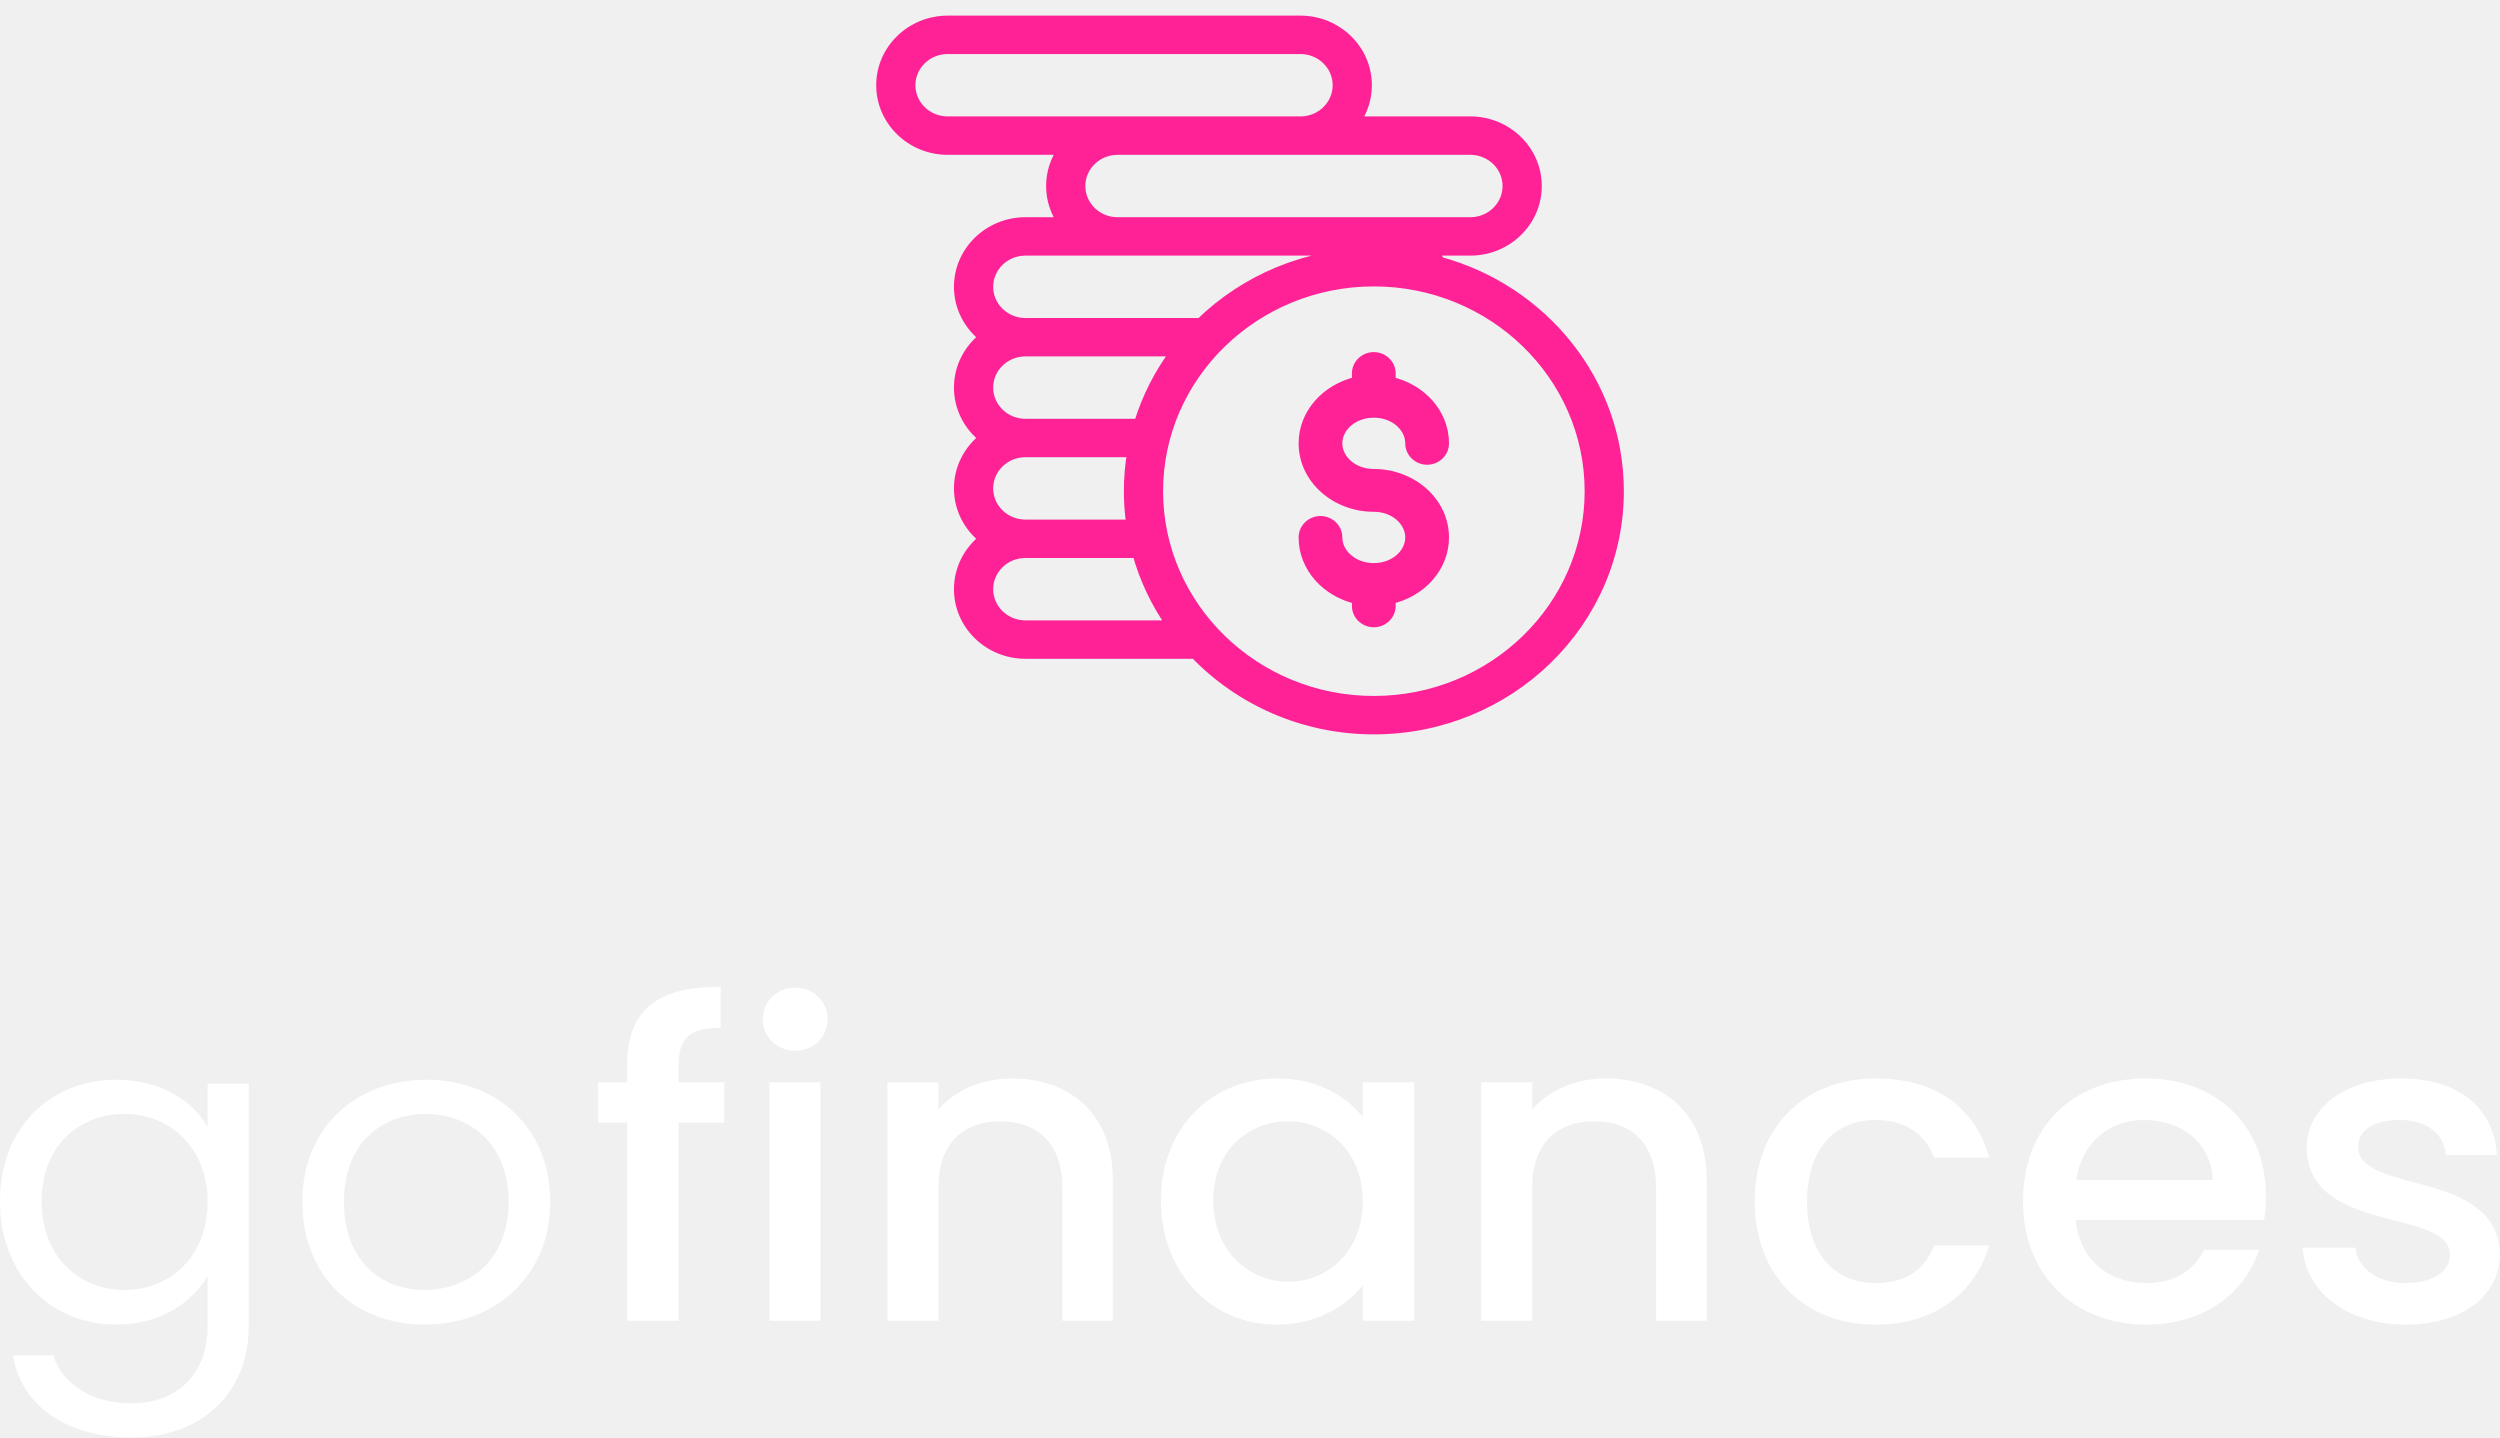
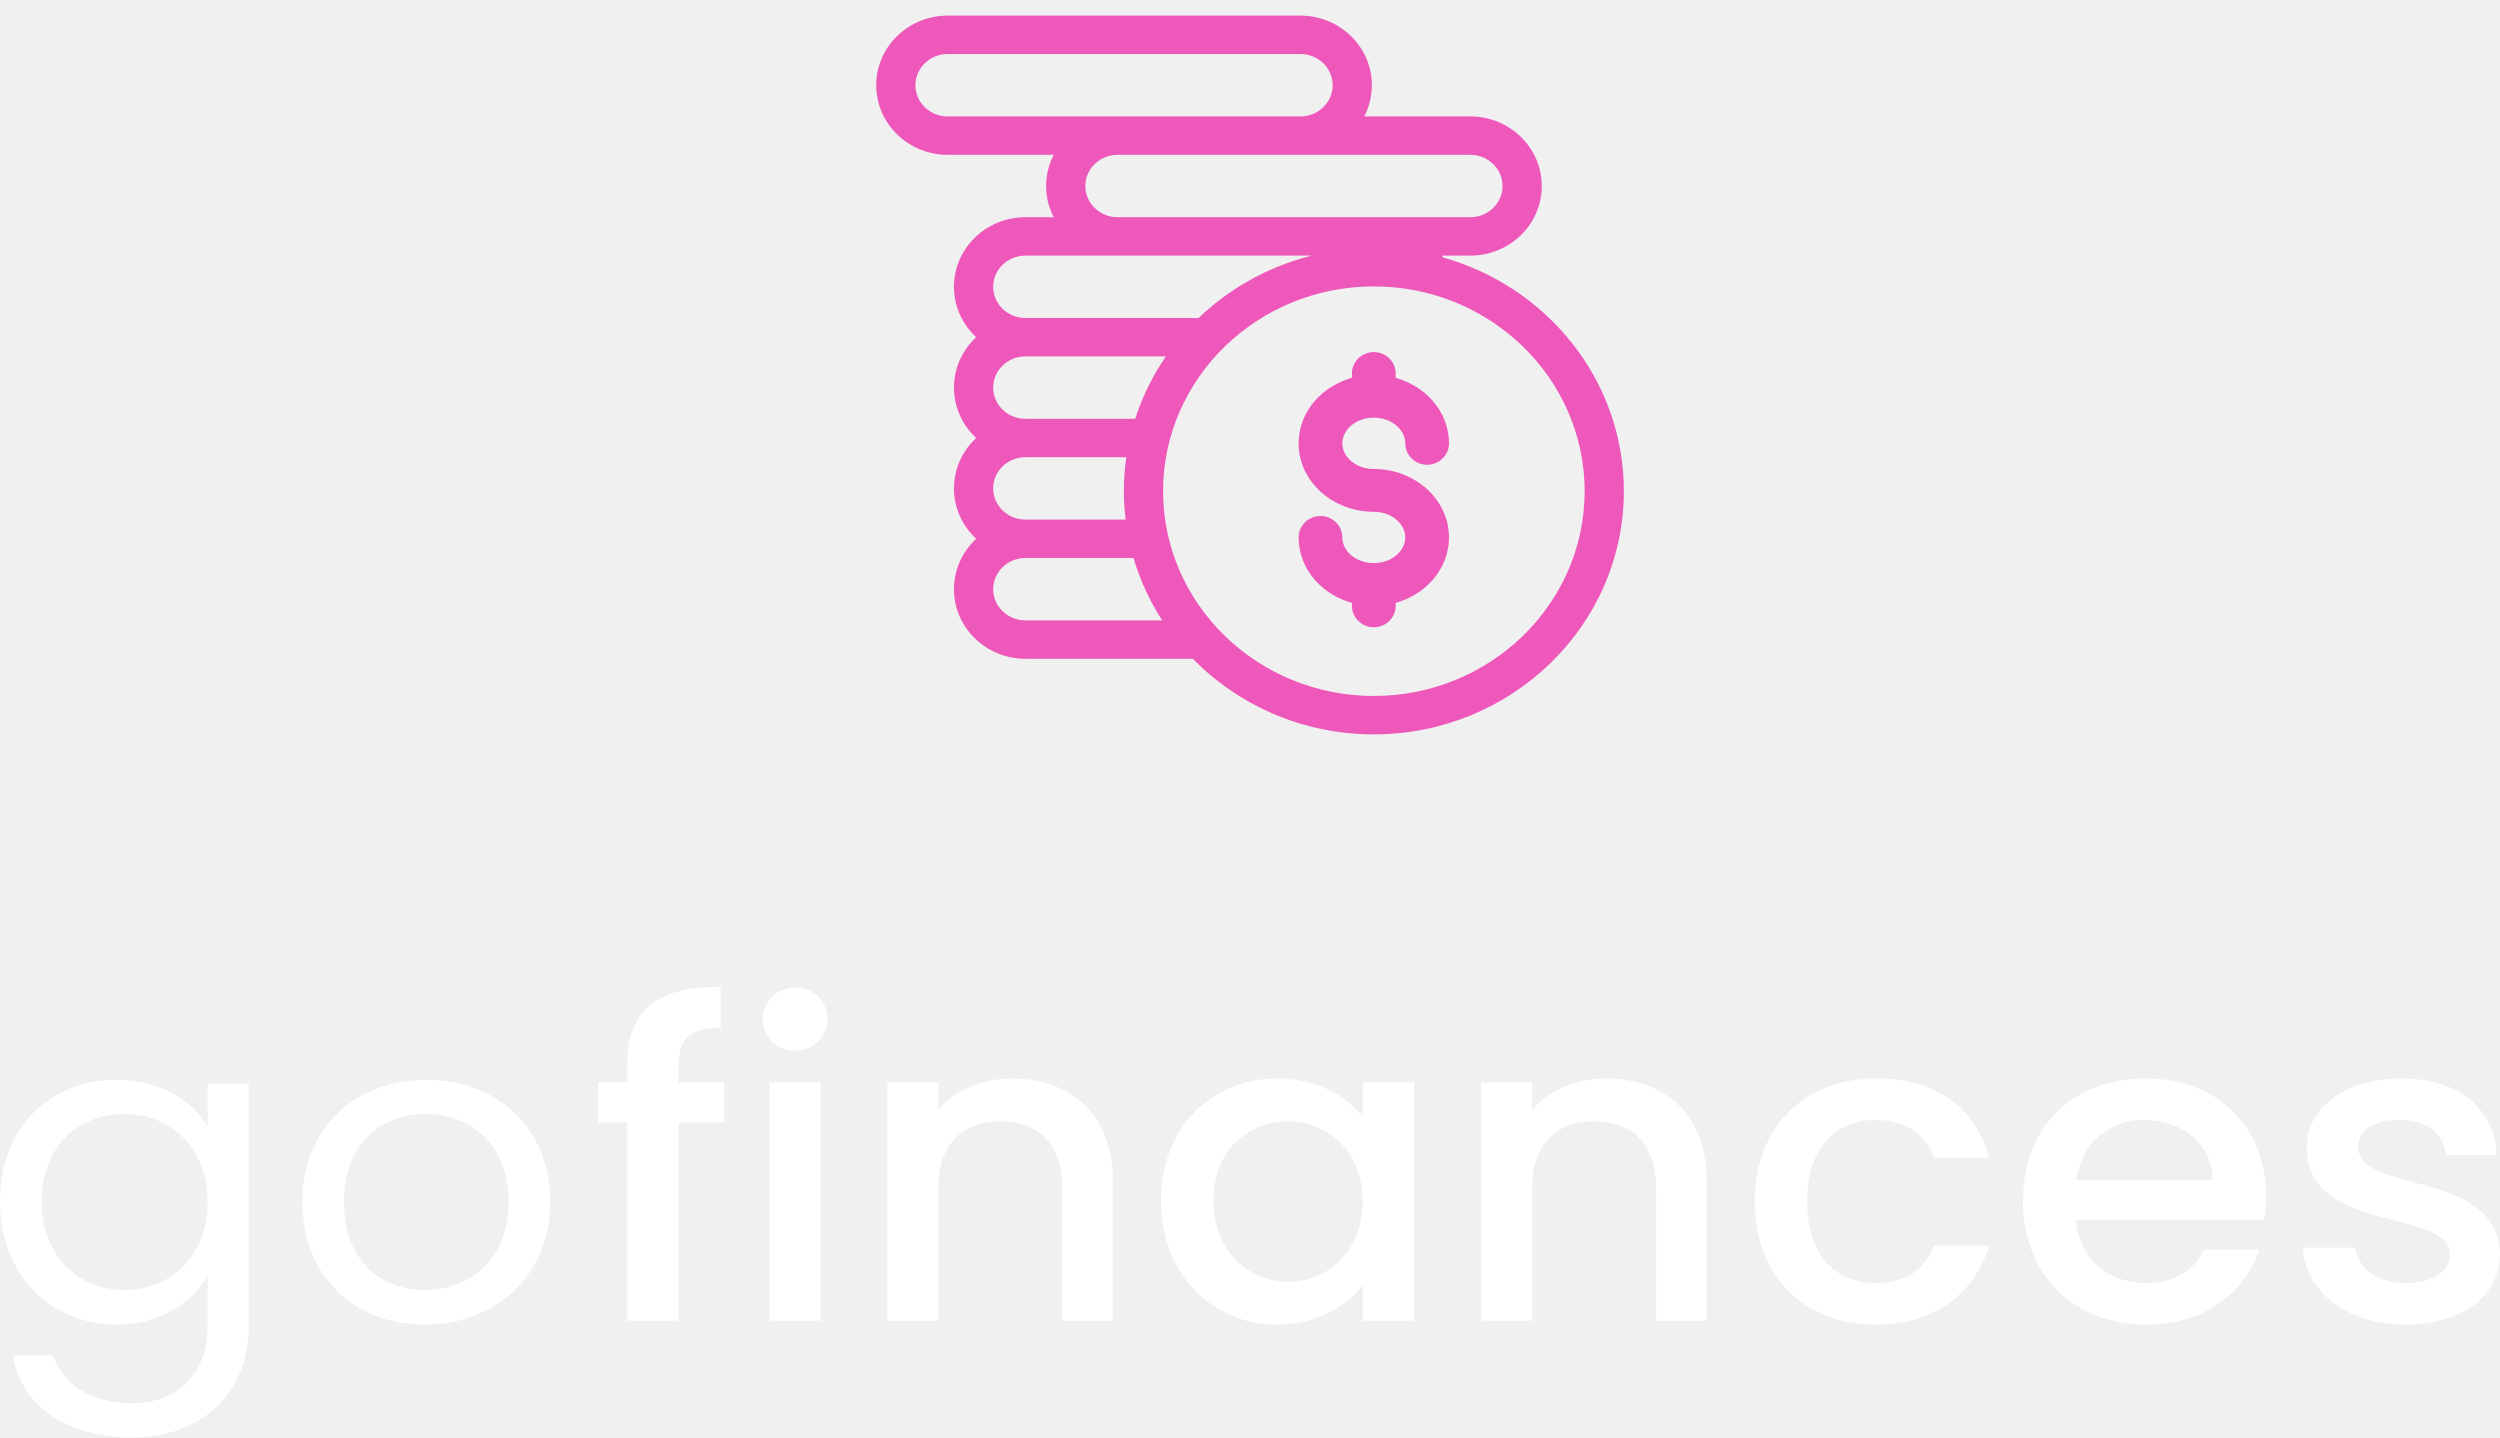
<svg xmlns="http://www.w3.org/2000/svg" width="120" height="69" viewBox="0 0 120 69" fill="none">
-   <path fill-rule="evenodd" clip-rule="evenodd" d="M68.777 12.02C68.897 12.19 69 12.374 69.084 12.569C74.044 13.907 77.695 18.335 77.695 23.577C77.695 29.876 72.424 35 65.945 35C62.563 35 59.51 33.603 57.365 31.372H49.219C47.466 31.372 46.04 29.985 46.04 28.281C46.04 27.302 46.511 26.428 47.244 25.862C46.511 25.295 46.04 24.422 46.04 23.443C46.04 22.464 46.511 21.59 47.244 21.024C46.511 20.457 46.04 19.584 46.04 18.605C46.04 17.626 46.511 16.753 47.244 16.186C46.511 15.619 46.04 14.746 46.04 13.767C46.04 12.062 47.466 10.676 49.219 10.676H51.022C50.67 10.178 50.463 9.577 50.463 8.929C50.463 8.281 50.67 7.679 51.022 7.182H45.487C43.734 7.182 42.308 5.795 42.308 4.091C42.308 2.387 43.734 1 45.487 1H62.42C64.174 1 65.6 2.387 65.6 4.091C65.6 4.739 65.393 5.341 65.041 5.838H70.576C72.329 5.838 73.755 7.225 73.755 8.929C73.755 10.633 72.329 12.02 70.576 12.02H68.777ZM72.373 8.929C72.373 7.966 71.567 7.182 70.576 7.182H53.643C52.652 7.182 51.846 7.966 51.846 8.929C51.846 9.892 52.652 10.676 53.643 10.676H66.153H70.576C71.567 10.676 72.373 9.892 72.373 8.929ZM43.69 4.091C43.69 5.054 44.496 5.838 45.487 5.838H62.42C63.411 5.838 64.218 5.054 64.218 4.091C64.218 3.128 63.411 2.344 62.42 2.344H45.487C44.496 2.344 43.69 3.128 43.69 4.091ZM66.153 12.02H49.219C48.228 12.02 47.422 12.803 47.422 13.767C47.422 14.73 48.228 15.514 49.219 15.514H57.631C59.759 13.44 62.701 12.154 65.945 12.154C66.279 12.154 66.61 12.169 66.937 12.195C66.698 12.083 66.431 12.02 66.153 12.02ZM56.45 16.858H49.219C48.228 16.858 47.422 17.641 47.422 18.605C47.422 19.568 48.228 20.352 49.219 20.352H54.673C55.059 19.081 55.665 17.903 56.45 16.858ZM54.356 21.696H49.219C48.228 21.696 47.422 22.479 47.422 23.443C47.422 24.406 48.228 25.19 49.219 25.19H54.313C54.236 24.663 54.196 24.125 54.196 23.577C54.196 22.936 54.251 22.308 54.356 21.696ZM47.422 28.281C47.422 29.244 48.228 30.028 49.219 30.028H56.254C55.511 28.976 54.944 27.798 54.596 26.534H49.219C48.228 26.534 47.422 27.317 47.422 28.281ZM55.578 23.577C55.578 29.135 60.229 33.656 65.945 33.656C71.662 33.656 76.313 29.135 76.313 23.577C76.313 18.02 71.662 13.498 65.945 13.498C60.229 13.498 55.578 18.02 55.578 23.577ZM64.182 21.28C64.182 22.097 64.972 22.761 65.942 22.761C67.794 22.761 69.302 24.123 69.302 25.797C69.302 27.222 68.209 28.42 66.742 28.745V29.081C66.742 29.511 66.384 29.859 65.942 29.859C65.501 29.859 65.142 29.511 65.142 29.081V28.745C63.675 28.42 62.583 27.222 62.583 25.797C62.583 25.367 62.941 25.019 63.383 25.019C63.824 25.019 64.182 25.367 64.182 25.797C64.182 26.613 64.972 27.278 65.942 27.278C66.912 27.278 67.702 26.613 67.702 25.797C67.702 24.98 66.912 24.316 65.942 24.316C64.09 24.316 62.583 22.954 62.583 21.28C62.583 19.855 63.675 18.657 65.142 18.332V17.927C65.142 17.498 65.501 17.15 65.942 17.15C66.384 17.15 66.742 17.498 66.742 17.927V18.332C68.209 18.657 69.302 19.855 69.302 21.28C69.302 21.71 68.943 22.058 68.502 22.058C68.06 22.058 67.702 21.71 67.702 21.28C67.702 20.464 66.912 19.799 65.942 19.799C64.972 19.799 64.182 20.464 64.182 21.28Z" fill="#FF2296" />
-   <path d="M69.084 12.569L68.854 12.668L68.902 12.778L69.019 12.81L69.084 12.569ZM68.777 12.02V11.77H68.295L68.572 12.164L68.777 12.02ZM57.365 31.372L57.545 31.198L57.471 31.122H57.365V31.372ZM47.244 25.862L47.397 26.059L47.652 25.862L47.397 25.664L47.244 25.862ZM47.244 21.024L47.397 21.221L47.652 21.024L47.397 20.826L47.244 21.024ZM47.244 16.186L47.397 16.384L47.652 16.186L47.397 15.988L47.244 16.186ZM51.022 10.676V10.926H51.505L51.226 10.531L51.022 10.676ZM51.022 7.182L51.226 7.326L51.505 6.932H51.022V7.182ZM65.041 5.838L64.837 5.694L64.558 6.088H65.041V5.838ZM57.631 15.514V15.764H57.733L57.805 15.693L57.631 15.514ZM66.937 12.195L66.916 12.444L67.043 11.969L66.937 12.195ZM56.45 16.858L56.65 17.008L56.95 16.608H56.45V16.858ZM54.673 20.352V20.602H54.859L54.913 20.424L54.673 20.352ZM54.356 21.696L54.602 21.738L54.652 21.446H54.356V21.696ZM54.313 25.19V25.44H54.602L54.561 25.154L54.313 25.19ZM56.254 30.028V30.278H56.736L56.458 29.883L56.254 30.028ZM54.596 26.534L54.837 26.467L54.786 26.284H54.596V26.534ZM66.742 28.745L66.688 28.501L66.492 28.544V28.745H66.742ZM65.142 28.745H65.392V28.544L65.196 28.501L65.142 28.745ZM65.142 18.332L65.196 18.576L65.392 18.533V18.332H65.142ZM66.742 18.332H66.492V18.533L66.688 18.576L66.742 18.332ZM69.313 12.47C69.222 12.259 69.111 12.06 68.981 11.876L68.572 12.164C68.682 12.32 68.777 12.489 68.854 12.668L69.313 12.47ZM77.945 23.577C77.945 18.215 74.211 13.693 69.149 12.327L69.019 12.81C73.877 14.121 77.445 18.455 77.445 23.577H77.945ZM65.945 35.25C72.556 35.25 77.945 30.02 77.945 23.577H77.445C77.445 29.731 72.293 34.75 65.945 34.75V35.25ZM57.184 31.545C59.376 33.824 62.493 35.25 65.945 35.25V34.75C62.633 34.75 59.645 33.382 57.545 31.198L57.184 31.545ZM49.219 31.622H57.365V31.122H49.219V31.622ZM45.79 28.281C45.79 30.13 47.335 31.622 49.219 31.622V31.122C47.598 31.122 46.29 29.84 46.29 28.281H45.79ZM47.091 25.664C46.301 26.275 45.79 27.219 45.79 28.281H46.29C46.29 27.384 46.721 26.582 47.397 26.059L47.091 25.664ZM45.79 23.443C45.79 24.504 46.301 25.449 47.091 26.059L47.397 25.664C46.721 25.141 46.29 24.339 46.29 23.443H45.79ZM47.091 20.826C46.301 21.437 45.79 22.381 45.79 23.443H46.29C46.29 22.547 46.721 21.744 47.397 21.221L47.091 20.826ZM45.79 18.605C45.79 19.666 46.301 20.611 47.091 21.221L47.397 20.826C46.721 20.303 46.29 19.501 46.29 18.605H45.79ZM47.091 15.988C46.301 16.599 45.79 17.543 45.79 18.605H46.29C46.29 17.709 46.721 16.906 47.397 16.384L47.091 15.988ZM45.79 13.767C45.79 14.828 46.301 15.773 47.091 16.384L47.397 15.988C46.721 15.465 46.29 14.663 46.29 13.767H45.79ZM49.219 10.426C47.335 10.426 45.79 11.918 45.79 13.767H46.29C46.29 12.207 47.598 10.926 49.219 10.926V10.426ZM51.022 10.426H49.219V10.926H51.022V10.426ZM50.213 8.929C50.213 9.631 50.437 10.283 50.818 10.82L51.226 10.531C50.902 10.074 50.713 9.523 50.713 8.929H50.213ZM50.818 7.037C50.438 7.575 50.213 8.227 50.213 8.929H50.713C50.713 8.335 50.903 7.783 51.226 7.326L50.818 7.037ZM45.487 7.432H51.022V6.932H45.487V7.432ZM42.058 4.091C42.058 5.94 43.603 7.432 45.487 7.432V6.932C43.865 6.932 42.558 5.651 42.558 4.091H42.058ZM45.487 0.75C43.603 0.75 42.058 2.242 42.058 4.091H42.558C42.558 2.531 43.865 1.25 45.487 1.25V0.75ZM62.42 0.75H45.487V1.25H62.42V0.75ZM65.85 4.091C65.85 2.242 64.305 0.75 62.42 0.75V1.25C64.042 1.25 65.35 2.531 65.35 4.091H65.85ZM65.245 5.982C65.626 5.445 65.85 4.793 65.85 4.091H65.35C65.35 4.685 65.161 5.236 64.837 5.694L65.245 5.982ZM70.576 5.588H65.041V6.088H70.576V5.588ZM74.005 8.929C74.005 7.08 72.461 5.588 70.576 5.588V6.088C72.198 6.088 73.505 7.369 73.505 8.929H74.005ZM70.576 12.27C72.461 12.27 74.005 10.778 74.005 8.929H73.505C73.505 10.489 72.198 11.77 70.576 11.77V12.27ZM68.777 12.27H70.576V11.77H68.777V12.27ZM70.576 7.432C71.436 7.432 72.123 8.11 72.123 8.929H72.623C72.623 7.821 71.698 6.932 70.576 6.932V7.432ZM53.643 7.432H70.576V6.932H53.643V7.432ZM52.096 8.929C52.096 8.11 52.783 7.432 53.643 7.432V6.932C52.52 6.932 51.596 7.821 51.596 8.929H52.096ZM53.643 10.426C52.783 10.426 52.096 9.747 52.096 8.929H51.596C51.596 10.037 52.52 10.926 53.643 10.926V10.426ZM66.153 10.426H53.643V10.926H66.153V10.426ZM70.576 10.426H66.153V10.926H70.576V10.426ZM72.123 8.929C72.123 9.747 71.436 10.426 70.576 10.426V10.926C71.698 10.926 72.623 10.037 72.623 8.929H72.123ZM45.487 5.588C44.627 5.588 43.94 4.91 43.94 4.091H43.44C43.44 5.199 44.365 6.088 45.487 6.088V5.588ZM62.42 5.588H45.487V6.088H62.42V5.588ZM63.968 4.091C63.968 4.91 63.28 5.588 62.42 5.588V6.088C63.543 6.088 64.468 5.199 64.468 4.091H63.968ZM62.42 2.594C63.28 2.594 63.968 3.272 63.968 4.091H64.468C64.468 2.983 63.543 2.094 62.42 2.094V2.594ZM45.487 2.594H62.42V2.094H45.487V2.594ZM43.94 4.091C43.94 3.272 44.627 2.594 45.487 2.594V2.094C44.365 2.094 43.44 2.983 43.44 4.091H43.94ZM49.219 12.27H66.153V11.77H49.219V12.27ZM47.672 13.767C47.672 12.948 48.36 12.27 49.219 12.27V11.77C48.097 11.77 47.172 12.659 47.172 13.767H47.672ZM49.219 15.264C48.36 15.264 47.672 14.585 47.672 13.767H47.172C47.172 14.875 48.097 15.764 49.219 15.764V15.264ZM57.631 15.264H49.219V15.764H57.631V15.264ZM65.945 11.904C62.634 11.904 59.63 13.216 57.456 15.335L57.805 15.693C59.888 13.663 62.768 12.404 65.945 12.404V11.904ZM66.957 11.946C66.624 11.919 66.287 11.904 65.945 11.904V12.404C66.272 12.404 66.596 12.418 66.916 12.444L66.957 11.946ZM66.153 12.27C66.393 12.27 66.624 12.324 66.83 12.421L67.043 11.969C66.772 11.841 66.469 11.77 66.153 11.77V12.27ZM49.219 17.108H56.45V16.608H49.219V17.108ZM47.672 18.605C47.672 17.786 48.36 17.108 49.219 17.108V16.608C48.097 16.608 47.172 17.497 47.172 18.605H47.672ZM49.219 20.102C48.36 20.102 47.672 19.423 47.672 18.605H47.172C47.172 19.713 48.097 20.602 49.219 20.602V20.102ZM54.673 20.102H49.219V20.602H54.673V20.102ZM56.25 16.708C55.448 17.775 54.828 18.98 54.434 20.279L54.913 20.424C55.289 19.183 55.882 18.03 56.65 17.008L56.25 16.708ZM49.219 21.946H54.356V21.446H49.219V21.946ZM47.672 23.443C47.672 22.624 48.36 21.946 49.219 21.946V21.446C48.097 21.446 47.172 22.335 47.172 23.443H47.672ZM49.219 24.94C48.36 24.94 47.672 24.261 47.672 23.443H47.172C47.172 24.551 48.097 25.44 49.219 25.44V24.94ZM54.313 24.94H49.219V25.44H54.313V24.94ZM53.946 23.577C53.946 24.137 53.987 24.687 54.066 25.226L54.561 25.154C54.486 24.638 54.446 24.112 54.446 23.577H53.946ZM54.11 21.653C54.002 22.279 53.946 22.922 53.946 23.577H54.446C54.446 22.951 54.5 22.337 54.602 21.738L54.11 21.653ZM49.219 29.778C48.36 29.778 47.672 29.099 47.672 28.281H47.172C47.172 29.389 48.097 30.278 49.219 30.278V29.778ZM56.254 29.778H49.219V30.278H56.254V29.778ZM54.355 26.6C54.711 27.893 55.291 29.097 56.05 30.172L56.458 29.883C55.731 28.855 55.177 27.703 54.837 26.467L54.355 26.6ZM49.219 26.784H54.596V26.284H49.219V26.784ZM47.672 28.281C47.672 27.462 48.36 26.784 49.219 26.784V26.284C48.097 26.284 47.172 27.173 47.172 28.281H47.672ZM65.945 33.406C60.36 33.406 55.828 28.99 55.828 23.577H55.328C55.328 29.279 60.097 33.906 65.945 33.906V33.406ZM76.063 23.577C76.063 28.99 71.531 33.406 65.945 33.406V33.906C71.793 33.906 76.563 29.279 76.563 23.577H76.063ZM65.945 13.748C71.531 13.748 76.063 18.164 76.063 23.577H76.563C76.563 17.875 71.793 13.248 65.945 13.248V13.748ZM55.828 23.577C55.828 18.164 60.36 13.748 65.945 13.748V13.248C60.097 13.248 55.328 17.875 55.328 23.577H55.828ZM65.942 22.511C65.068 22.511 64.432 21.92 64.432 21.28H63.932C63.932 22.273 64.876 23.011 65.942 23.011V22.511ZM69.552 25.797C69.552 23.962 67.908 22.511 65.942 22.511V23.011C67.681 23.011 69.052 24.284 69.052 25.797H69.552ZM66.796 28.989C68.358 28.643 69.552 27.358 69.552 25.797H69.052C69.052 27.086 68.061 28.197 66.688 28.501L66.796 28.989ZM66.992 29.081V28.745H66.492V29.081H66.992ZM65.942 30.109C66.515 30.109 66.992 29.655 66.992 29.081H66.492C66.492 29.366 66.252 29.609 65.942 29.609V30.109ZM64.892 29.081C64.892 29.655 65.369 30.109 65.942 30.109V29.609C65.632 29.609 65.392 29.366 65.392 29.081H64.892ZM64.892 28.745V29.081H65.392V28.745H64.892ZM62.333 25.797C62.333 27.358 63.526 28.643 65.088 28.989L65.196 28.501C63.824 28.197 62.833 27.086 62.833 25.797H62.333ZM63.383 24.769C62.809 24.769 62.333 25.223 62.333 25.797H62.833C62.833 25.512 63.072 25.269 63.383 25.269V24.769ZM64.432 25.797C64.432 25.223 63.956 24.769 63.383 24.769V25.269C63.693 25.269 63.932 25.512 63.932 25.797H64.432ZM65.942 27.028C65.068 27.028 64.432 26.437 64.432 25.797H63.932C63.932 26.79 64.876 27.528 65.942 27.528V27.028ZM67.452 25.797C67.452 26.437 66.817 27.028 65.942 27.028V27.528C67.008 27.528 67.952 26.79 67.952 25.797H67.452ZM65.942 24.566C66.817 24.566 67.452 25.157 67.452 25.797H67.952C67.952 24.804 67.008 24.066 65.942 24.066V24.566ZM62.333 21.28C62.333 23.116 63.976 24.566 65.942 24.566V24.066C64.203 24.066 62.833 22.793 62.833 21.28H62.333ZM65.088 18.088C63.526 18.434 62.333 19.719 62.333 21.28H62.833C62.833 19.991 63.824 18.88 65.196 18.576L65.088 18.088ZM64.892 17.927V18.332H65.392V17.927H64.892ZM65.942 16.9C65.369 16.9 64.892 17.353 64.892 17.927H65.392C65.392 17.643 65.632 17.4 65.942 17.4V16.9ZM66.992 17.927C66.992 17.353 66.515 16.9 65.942 16.9V17.4C66.252 17.4 66.492 17.643 66.492 17.927H66.992ZM66.992 18.332V17.927H66.492V18.332H66.992ZM69.552 21.28C69.552 19.719 68.358 18.434 66.796 18.088L66.688 18.576C68.061 18.88 69.052 19.991 69.052 21.28H69.552ZM68.502 22.308C69.075 22.308 69.552 21.854 69.552 21.28H69.052C69.052 21.565 68.812 21.808 68.502 21.808V22.308ZM67.452 21.28C67.452 21.854 67.929 22.308 68.502 22.308V21.808C68.191 21.808 67.952 21.565 67.952 21.28H67.452ZM65.942 20.049C66.817 20.049 67.452 20.64 67.452 21.28H67.952C67.952 20.287 67.008 19.549 65.942 19.549V20.049ZM64.432 21.28C64.432 20.64 65.068 20.049 65.942 20.049V19.549C64.876 19.549 63.932 20.287 63.932 21.28H64.432Z" fill="#FF2296" />
+   <path fill-rule="evenodd" clip-rule="evenodd" d="M68.777 12.02C68.897 12.19 69 12.374 69.084 12.569C74.044 13.907 77.695 18.335 77.695 23.577C77.695 29.876 72.424 35 65.945 35C62.563 35 59.51 33.603 57.365 31.372H49.219C47.466 31.372 46.04 29.985 46.04 28.281C46.04 27.302 46.511 26.428 47.244 25.862C46.511 25.295 46.04 24.422 46.04 23.443C46.04 22.464 46.511 21.59 47.244 21.024C46.511 20.457 46.04 19.584 46.04 18.605C46.04 17.626 46.511 16.753 47.244 16.186C46.511 15.619 46.04 14.746 46.04 13.767C46.04 12.062 47.466 10.676 49.219 10.676H51.022C50.67 10.178 50.463 9.577 50.463 8.929C50.463 8.281 50.67 7.679 51.022 7.182H45.487C43.734 7.182 42.308 5.795 42.308 4.091C42.308 2.387 43.734 1 45.487 1H62.42C64.174 1 65.6 2.387 65.6 4.091C65.6 4.739 65.393 5.341 65.041 5.838H70.576C72.329 5.838 73.755 7.225 73.755 8.929C73.755 10.633 72.329 12.02 70.576 12.02H68.777ZM72.373 8.929C72.373 7.966 71.567 7.182 70.576 7.182H53.643C52.652 7.182 51.846 7.966 51.846 8.929C51.846 9.892 52.652 10.676 53.643 10.676H66.153H70.576C71.567 10.676 72.373 9.892 72.373 8.929ZM43.69 4.091C43.69 5.054 44.496 5.838 45.487 5.838H62.42C63.411 5.838 64.218 5.054 64.218 4.091C64.218 3.128 63.411 2.344 62.42 2.344H45.487C44.496 2.344 43.69 3.128 43.69 4.091ZM66.153 12.02H49.219C48.228 12.02 47.422 12.803 47.422 13.767C47.422 14.73 48.228 15.514 49.219 15.514H57.631C59.759 13.44 62.701 12.154 65.945 12.154C66.279 12.154 66.61 12.169 66.937 12.195C66.698 12.083 66.431 12.02 66.153 12.02ZM56.45 16.858H49.219C48.228 16.858 47.422 17.641 47.422 18.605C47.422 19.568 48.228 20.352 49.219 20.352H54.673C55.059 19.081 55.665 17.903 56.45 16.858ZM54.356 21.696H49.219C48.228 21.696 47.422 22.479 47.422 23.443C47.422 24.406 48.228 25.19 49.219 25.19H54.313C54.236 24.663 54.196 24.125 54.196 23.577C54.196 22.936 54.251 22.308 54.356 21.696ZM47.422 28.281C47.422 29.244 48.228 30.028 49.219 30.028H56.254C55.511 28.976 54.944 27.798 54.596 26.534H49.219C48.228 26.534 47.422 27.317 47.422 28.281ZM55.578 23.577C55.578 29.135 60.229 33.656 65.945 33.656C71.662 33.656 76.313 29.135 76.313 23.577C76.313 18.02 71.662 13.498 65.945 13.498C60.229 13.498 55.578 18.02 55.578 23.577ZM64.182 21.28C64.182 22.097 64.972 22.761 65.942 22.761C67.794 22.761 69.302 24.123 69.302 25.797C69.302 27.222 68.209 28.42 66.742 28.745V29.081C66.742 29.511 66.384 29.859 65.942 29.859C65.501 29.859 65.142 29.511 65.142 29.081V28.745C63.675 28.42 62.583 27.222 62.583 25.797C62.583 25.367 62.941 25.019 63.383 25.019C63.824 25.019 64.182 25.367 64.182 25.797C64.182 26.613 64.972 27.278 65.942 27.278C66.912 27.278 67.702 26.613 67.702 25.797C67.702 24.98 66.912 24.316 65.942 24.316C64.09 24.316 62.583 22.954 62.583 21.28C62.583 19.855 63.675 18.657 65.142 18.332V17.927C65.142 17.498 65.501 17.15 65.942 17.15C66.384 17.15 66.742 17.498 66.742 17.927V18.332C68.209 18.657 69.302 19.855 69.302 21.28C69.302 21.71 68.943 22.058 68.502 22.058C68.06 22.058 67.702 21.71 67.702 21.28C67.702 20.464 66.912 19.799 65.942 19.799C64.972 19.799 64.182 20.464 64.182 21.28Z" fill="#EE58BB" />
+   <path d="M69.084 12.569L68.854 12.668L68.902 12.778L69.019 12.81L69.084 12.569ZM68.777 12.02V11.77H68.295L68.572 12.164L68.777 12.02ZM57.365 31.372L57.545 31.198L57.471 31.122H57.365V31.372ZM47.244 25.862L47.397 26.059L47.652 25.862L47.397 25.664L47.244 25.862ZM47.244 21.024L47.397 21.221L47.652 21.024L47.397 20.826L47.244 21.024ZM47.244 16.186L47.397 16.384L47.652 16.186L47.397 15.988L47.244 16.186ZM51.022 10.676V10.926H51.505L51.226 10.531L51.022 10.676ZM51.022 7.182L51.226 7.326L51.505 6.932H51.022V7.182ZM65.041 5.838L64.837 5.694L64.558 6.088H65.041V5.838ZM57.631 15.514V15.764H57.733L57.805 15.693L57.631 15.514ZM66.937 12.195L66.916 12.444L67.043 11.969L66.937 12.195ZM56.45 16.858L56.65 17.008L56.95 16.608H56.45V16.858ZM54.673 20.352V20.602H54.859L54.913 20.424L54.673 20.352ZM54.356 21.696L54.602 21.738L54.652 21.446H54.356V21.696ZM54.313 25.19V25.44H54.602L54.561 25.154L54.313 25.19ZM56.254 30.028V30.278H56.736L56.458 29.883L56.254 30.028ZM54.596 26.534L54.837 26.467L54.786 26.284H54.596V26.534ZM66.742 28.745L66.688 28.501L66.492 28.544V28.745H66.742ZM65.142 28.745H65.392V28.544L65.196 28.501L65.142 28.745ZM65.142 18.332L65.196 18.576L65.392 18.533V18.332H65.142ZM66.742 18.332H66.492V18.533L66.688 18.576L66.742 18.332ZM69.313 12.47C69.222 12.259 69.111 12.06 68.981 11.876L68.572 12.164C68.682 12.32 68.777 12.489 68.854 12.668L69.313 12.47ZM77.945 23.577C77.945 18.215 74.211 13.693 69.149 12.327L69.019 12.81C73.877 14.121 77.445 18.455 77.445 23.577H77.945ZM65.945 35.25C72.556 35.25 77.945 30.02 77.945 23.577H77.445C77.445 29.731 72.293 34.75 65.945 34.75V35.25ZM57.184 31.545C59.376 33.824 62.493 35.25 65.945 35.25V34.75C62.633 34.75 59.645 33.382 57.545 31.198L57.184 31.545ZM49.219 31.622H57.365V31.122H49.219V31.622ZM45.79 28.281C45.79 30.13 47.335 31.622 49.219 31.622V31.122C47.598 31.122 46.29 29.84 46.29 28.281H45.79ZM47.091 25.664C46.301 26.275 45.79 27.219 45.79 28.281H46.29C46.29 27.384 46.721 26.582 47.397 26.059L47.091 25.664ZM45.79 23.443C45.79 24.504 46.301 25.449 47.091 26.059L47.397 25.664C46.721 25.141 46.29 24.339 46.29 23.443H45.79ZM47.091 20.826C46.301 21.437 45.79 22.381 45.79 23.443H46.29C46.29 22.547 46.721 21.744 47.397 21.221L47.091 20.826ZM45.79 18.605C45.79 19.666 46.301 20.611 47.091 21.221L47.397 20.826C46.721 20.303 46.29 19.501 46.29 18.605H45.79ZM47.091 15.988C46.301 16.599 45.79 17.543 45.79 18.605H46.29C46.29 17.709 46.721 16.906 47.397 16.384L47.091 15.988ZM45.79 13.767C45.79 14.828 46.301 15.773 47.091 16.384L47.397 15.988C46.721 15.465 46.29 14.663 46.29 13.767H45.79ZM49.219 10.426C47.335 10.426 45.79 11.918 45.79 13.767H46.29C46.29 12.207 47.598 10.926 49.219 10.926V10.426ZM51.022 10.426H49.219V10.926H51.022V10.426ZM50.213 8.929C50.213 9.631 50.437 10.283 50.818 10.82L51.226 10.531C50.902 10.074 50.713 9.523 50.713 8.929H50.213ZM50.818 7.037C50.438 7.575 50.213 8.227 50.213 8.929H50.713C50.713 8.335 50.903 7.783 51.226 7.326L50.818 7.037ZM45.487 7.432H51.022V6.932H45.487V7.432ZM42.058 4.091C42.058 5.94 43.603 7.432 45.487 7.432V6.932C43.865 6.932 42.558 5.651 42.558 4.091H42.058ZM45.487 0.75C43.603 0.75 42.058 2.242 42.058 4.091H42.558C42.558 2.531 43.865 1.25 45.487 1.25V0.75ZM62.42 0.75H45.487V1.25H62.42V0.75ZM65.85 4.091C65.85 2.242 64.305 0.75 62.42 0.75V1.25C64.042 1.25 65.35 2.531 65.35 4.091H65.85ZM65.245 5.982C65.626 5.445 65.85 4.793 65.85 4.091H65.35C65.35 4.685 65.161 5.236 64.837 5.694L65.245 5.982ZM70.576 5.588H65.041V6.088H70.576V5.588ZM74.005 8.929C74.005 7.08 72.461 5.588 70.576 5.588V6.088C72.198 6.088 73.505 7.369 73.505 8.929H74.005ZM70.576 12.27C72.461 12.27 74.005 10.778 74.005 8.929H73.505C73.505 10.489 72.198 11.77 70.576 11.77V12.27ZM68.777 12.27H70.576V11.77H68.777V12.27ZM70.576 7.432C71.436 7.432 72.123 8.11 72.123 8.929H72.623C72.623 7.821 71.698 6.932 70.576 6.932V7.432ZM53.643 7.432H70.576V6.932H53.643V7.432ZM52.096 8.929C52.096 8.11 52.783 7.432 53.643 7.432V6.932C52.52 6.932 51.596 7.821 51.596 8.929H52.096ZM53.643 10.426C52.783 10.426 52.096 9.747 52.096 8.929H51.596C51.596 10.037 52.52 10.926 53.643 10.926V10.426ZM66.153 10.426H53.643V10.926H66.153V10.426ZM70.576 10.426H66.153V10.926H70.576V10.426ZM72.123 8.929C72.123 9.747 71.436 10.426 70.576 10.426V10.926C71.698 10.926 72.623 10.037 72.623 8.929H72.123ZM45.487 5.588C44.627 5.588 43.94 4.91 43.94 4.091H43.44C43.44 5.199 44.365 6.088 45.487 6.088V5.588ZM62.42 5.588H45.487V6.088H62.42V5.588ZM63.968 4.091C63.968 4.91 63.28 5.588 62.42 5.588V6.088C63.543 6.088 64.468 5.199 64.468 4.091H63.968ZM62.42 2.594C63.28 2.594 63.968 3.272 63.968 4.091H64.468C64.468 2.983 63.543 2.094 62.42 2.094V2.594ZM45.487 2.594H62.42V2.094H45.487V2.594ZM43.94 4.091C43.94 3.272 44.627 2.594 45.487 2.594V2.094C44.365 2.094 43.44 2.983 43.44 4.091H43.94ZM49.219 12.27H66.153V11.77H49.219V12.27ZM47.672 13.767C47.672 12.948 48.36 12.27 49.219 12.27V11.77C48.097 11.77 47.172 12.659 47.172 13.767H47.672ZM49.219 15.264C48.36 15.264 47.672 14.585 47.672 13.767H47.172C47.172 14.875 48.097 15.764 49.219 15.764V15.264ZM57.631 15.264H49.219V15.764H57.631V15.264ZM65.945 11.904C62.634 11.904 59.63 13.216 57.456 15.335L57.805 15.693C59.888 13.663 62.768 12.404 65.945 12.404V11.904ZM66.957 11.946C66.624 11.919 66.287 11.904 65.945 11.904V12.404C66.272 12.404 66.596 12.418 66.916 12.444L66.957 11.946ZM66.153 12.27C66.393 12.27 66.624 12.324 66.83 12.421L67.043 11.969C66.772 11.841 66.469 11.77 66.153 11.77V12.27ZM49.219 17.108H56.45V16.608H49.219V17.108ZM47.672 18.605C47.672 17.786 48.36 17.108 49.219 17.108V16.608C48.097 16.608 47.172 17.497 47.172 18.605H47.672ZM49.219 20.102C48.36 20.102 47.672 19.423 47.672 18.605H47.172C47.172 19.713 48.097 20.602 49.219 20.602V20.102ZM54.673 20.102H49.219V20.602H54.673V20.102ZM56.25 16.708C55.448 17.775 54.828 18.98 54.434 20.279L54.913 20.424C55.289 19.183 55.882 18.03 56.65 17.008L56.25 16.708ZM49.219 21.946H54.356V21.446H49.219V21.946ZM47.672 23.443C47.672 22.624 48.36 21.946 49.219 21.946V21.446C48.097 21.446 47.172 22.335 47.172 23.443H47.672ZM49.219 24.94C48.36 24.94 47.672 24.261 47.672 23.443H47.172C47.172 24.551 48.097 25.44 49.219 25.44V24.94ZM54.313 24.94H49.219V25.44H54.313V24.94ZM53.946 23.577C53.946 24.137 53.987 24.687 54.066 25.226L54.561 25.154C54.486 24.638 54.446 24.112 54.446 23.577H53.946ZM54.11 21.653C54.002 22.279 53.946 22.922 53.946 23.577H54.446C54.446 22.951 54.5 22.337 54.602 21.738L54.11 21.653ZM49.219 29.778C48.36 29.778 47.672 29.099 47.672 28.281H47.172C47.172 29.389 48.097 30.278 49.219 30.278V29.778ZM56.254 29.778H49.219V30.278H56.254V29.778ZM54.355 26.6C54.711 27.893 55.291 29.097 56.05 30.172L56.458 29.883C55.731 28.855 55.177 27.703 54.837 26.467L54.355 26.6ZM49.219 26.784H54.596V26.284H49.219V26.784ZM47.672 28.281C47.672 27.462 48.36 26.784 49.219 26.784V26.284C48.097 26.284 47.172 27.173 47.172 28.281H47.672ZM65.945 33.406C60.36 33.406 55.828 28.99 55.828 23.577H55.328C55.328 29.279 60.097 33.906 65.945 33.906V33.406ZM76.063 23.577C76.063 28.99 71.531 33.406 65.945 33.406V33.906C71.793 33.906 76.563 29.279 76.563 23.577H76.063ZM65.945 13.748C71.531 13.748 76.063 18.164 76.063 23.577H76.563C76.563 17.875 71.793 13.248 65.945 13.248V13.748ZM55.828 23.577C55.828 18.164 60.36 13.748 65.945 13.748V13.248C60.097 13.248 55.328 17.875 55.328 23.577H55.828ZM65.942 22.511C65.068 22.511 64.432 21.92 64.432 21.28H63.932C63.932 22.273 64.876 23.011 65.942 23.011V22.511ZM69.552 25.797C69.552 23.962 67.908 22.511 65.942 22.511V23.011C67.681 23.011 69.052 24.284 69.052 25.797H69.552ZM66.796 28.989C68.358 28.643 69.552 27.358 69.552 25.797H69.052C69.052 27.086 68.061 28.197 66.688 28.501L66.796 28.989ZM66.992 29.081V28.745H66.492V29.081H66.992ZM65.942 30.109C66.515 30.109 66.992 29.655 66.992 29.081H66.492C66.492 29.366 66.252 29.609 65.942 29.609V30.109ZM64.892 29.081C64.892 29.655 65.369 30.109 65.942 30.109V29.609C65.632 29.609 65.392 29.366 65.392 29.081H64.892ZM64.892 28.745V29.081H65.392V28.745H64.892ZM62.333 25.797C62.333 27.358 63.526 28.643 65.088 28.989L65.196 28.501C63.824 28.197 62.833 27.086 62.833 25.797H62.333ZM63.383 24.769C62.809 24.769 62.333 25.223 62.333 25.797H62.833C62.833 25.512 63.072 25.269 63.383 25.269V24.769ZM64.432 25.797C64.432 25.223 63.956 24.769 63.383 24.769V25.269C63.693 25.269 63.932 25.512 63.932 25.797H64.432ZM65.942 27.028C65.068 27.028 64.432 26.437 64.432 25.797H63.932C63.932 26.79 64.876 27.528 65.942 27.528V27.028ZM67.452 25.797C67.452 26.437 66.817 27.028 65.942 27.028V27.528C67.008 27.528 67.952 26.79 67.952 25.797H67.452ZM65.942 24.566C66.817 24.566 67.452 25.157 67.452 25.797H67.952C67.952 24.804 67.008 24.066 65.942 24.066V24.566ZM62.333 21.28C62.333 23.116 63.976 24.566 65.942 24.566V24.066C64.203 24.066 62.833 22.793 62.833 21.28H62.333ZM65.088 18.088C63.526 18.434 62.333 19.719 62.333 21.28H62.833C62.833 19.991 63.824 18.88 65.196 18.576L65.088 18.088ZM64.892 17.927V18.332H65.392V17.927H64.892ZM65.942 16.9C65.369 16.9 64.892 17.353 64.892 17.927H65.392C65.392 17.643 65.632 17.4 65.942 17.4V16.9ZM66.992 17.927C66.992 17.353 66.515 16.9 65.942 16.9V17.4C66.252 17.4 66.492 17.643 66.492 17.927H66.992ZM66.992 18.332V17.927H66.492V18.332H66.992ZM69.552 21.28C69.552 19.719 68.358 18.434 66.796 18.088L66.688 18.576C68.061 18.88 69.052 19.991 69.052 21.28H69.552ZM68.502 22.308C69.075 22.308 69.552 21.854 69.552 21.28H69.052C69.052 21.565 68.812 21.808 68.502 21.808V22.308ZM67.452 21.28C67.452 21.854 67.929 22.308 68.502 22.308V21.808C68.191 21.808 67.952 21.565 67.952 21.28H67.452ZM65.942 20.049C66.817 20.049 67.452 20.64 67.452 21.28H67.952C67.952 20.287 67.008 19.549 65.942 19.549V20.049ZM64.432 21.28C64.432 20.64 65.068 20.049 65.942 20.049V19.549C64.876 19.549 63.932 20.287 63.932 21.28H64.432Z" fill="#EE58BB" />
  <path d="M0 57.663C0 61.193 2.427 63.58 5.584 63.58C7.731 63.58 9.256 62.48 9.965 61.255V63.643C9.965 66.072 8.397 67.359 6.314 67.359C4.381 67.359 2.985 66.425 2.556 65.055H0.623C1.009 67.484 3.221 69 6.314 69C9.771 69 11.94 66.778 11.94 63.643V52.015H9.965V54.091C9.277 52.866 7.731 51.828 5.584 51.828C2.427 51.828 0 54.112 0 57.663ZM9.965 57.683C9.965 60.362 8.118 61.919 5.97 61.919C3.823 61.919 1.997 60.341 1.997 57.663C1.997 54.984 3.823 53.468 5.97 53.468C8.118 53.468 9.965 55.046 9.965 57.683Z" fill="white" />
  <path d="M26.41 57.683C26.41 54.091 23.811 51.828 20.461 51.828C17.133 51.828 14.513 54.091 14.513 57.683C14.513 61.296 17.047 63.58 20.375 63.58C23.726 63.58 26.41 61.296 26.41 57.683ZM16.51 57.683C16.51 54.818 18.378 53.468 20.44 53.468C22.458 53.468 24.413 54.818 24.413 57.683C24.413 60.57 22.416 61.919 20.375 61.919C18.335 61.919 16.51 60.57 16.51 57.683Z" fill="white" />
  <path d="M30.103 63.394H32.573V53.884H34.763V51.953H32.573V51.143C32.573 49.835 33.088 49.336 34.592 49.336V47.364C31.499 47.364 30.103 48.506 30.103 51.143V51.953H28.707V53.884H30.103V63.394Z" fill="white" />
  <path d="M36.933 63.394H39.381V51.953H36.933V63.394ZM38.179 50.437C39.038 50.437 39.725 49.772 39.725 48.921C39.725 48.07 39.038 47.405 38.179 47.405C37.298 47.405 36.611 48.07 36.611 48.921C36.611 49.772 37.298 50.437 38.179 50.437Z" fill="white" />
  <path d="M50.992 63.394H53.419V56.645C53.419 53.448 51.336 51.766 48.566 51.766C47.148 51.766 45.838 52.326 45.044 53.261V51.953H42.596V63.394H45.044V56.998C45.044 54.901 46.225 53.821 48.029 53.821C49.811 53.821 50.992 54.901 50.992 56.998V63.394Z" fill="white" />
  <path d="M55.726 57.621C55.726 61.151 58.195 63.581 61.266 63.581C63.242 63.581 64.659 62.667 65.411 61.691V63.394H67.881V51.953H65.411V53.614C64.681 52.679 63.306 51.766 61.309 51.766C58.195 51.766 55.726 54.091 55.726 57.621ZM65.411 57.663C65.411 60.134 63.672 61.525 61.825 61.525C59.999 61.525 58.238 60.092 58.238 57.621C58.238 55.15 59.999 53.821 61.825 53.821C63.672 53.821 65.411 55.213 65.411 57.663Z" fill="white" />
  <path d="M79.493 63.394H81.92V56.645C81.92 53.448 79.837 51.766 77.066 51.766C75.649 51.766 74.339 52.326 73.544 53.261V51.953H71.096V63.394H73.544V56.998C73.544 54.901 74.726 53.821 76.53 53.821C78.312 53.821 79.493 54.901 79.493 56.998V63.394Z" fill="white" />
  <path d="M84.227 57.663C84.227 61.255 86.632 63.581 90.025 63.581C92.924 63.581 94.814 62.023 95.48 59.781H92.838C92.387 60.964 91.485 61.587 90.025 61.587C88.049 61.587 86.739 60.175 86.739 57.663C86.739 55.171 88.049 53.759 90.025 53.759C91.485 53.759 92.43 54.465 92.838 55.566H95.48C94.814 53.157 92.924 51.766 90.025 51.766C86.632 51.766 84.227 54.091 84.227 57.663Z" fill="white" />
  <path d="M102.902 53.759C104.727 53.759 106.166 54.88 106.209 56.645H99.659C99.917 54.839 101.248 53.759 102.902 53.759ZM108.442 59.988H105.801C105.35 60.881 104.512 61.587 103.009 61.587C101.205 61.587 99.809 60.445 99.637 58.556H108.679C108.743 58.161 108.764 57.787 108.764 57.393C108.764 54.029 106.381 51.766 103.009 51.766C99.509 51.766 97.103 54.071 97.103 57.663C97.103 61.255 99.616 63.581 103.009 63.581C105.908 63.581 107.777 61.982 108.442 59.988Z" fill="white" />
  <path d="M120 60.196C119.871 56.064 113.192 57.351 113.192 55.047C113.192 54.278 113.88 53.759 115.19 53.759C116.521 53.759 117.316 54.444 117.401 55.441H119.85C119.721 53.157 117.96 51.766 115.275 51.766C112.484 51.766 110.723 53.24 110.723 55.067C110.723 59.262 117.595 57.974 117.595 60.217C117.595 61.006 116.843 61.587 115.426 61.587C114.073 61.587 113.149 60.819 113.063 59.885H110.529C110.637 61.961 112.634 63.581 115.469 63.581C118.261 63.581 120 62.127 120 60.196Z" fill="white" />
</svg>
